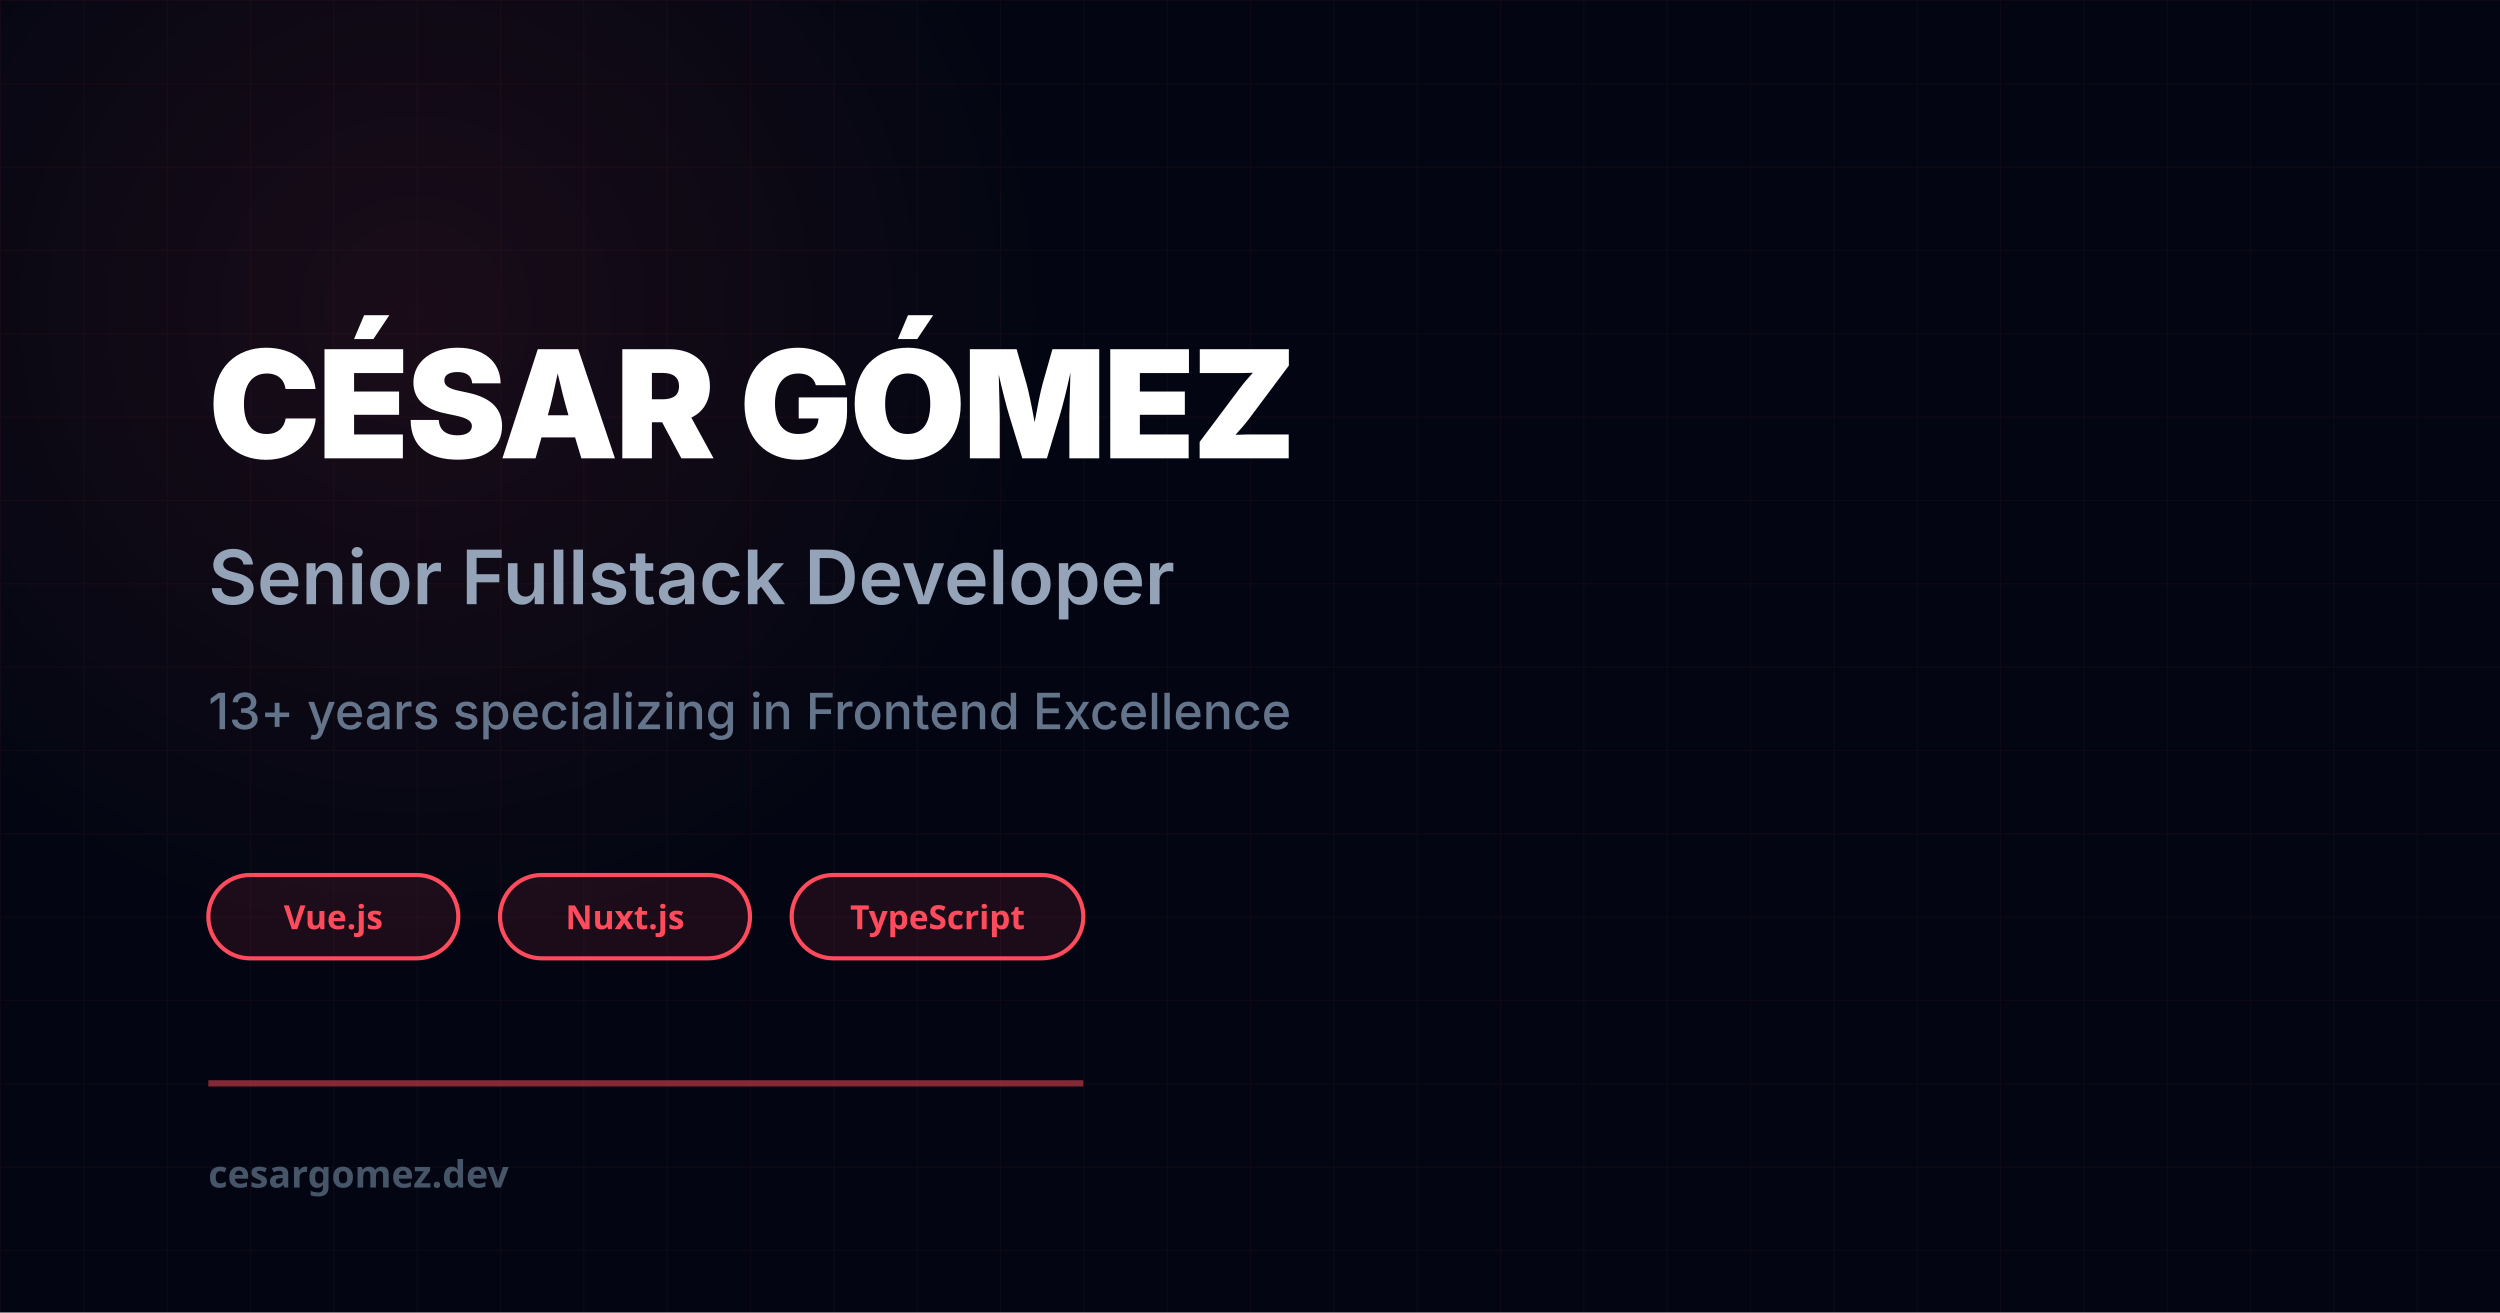
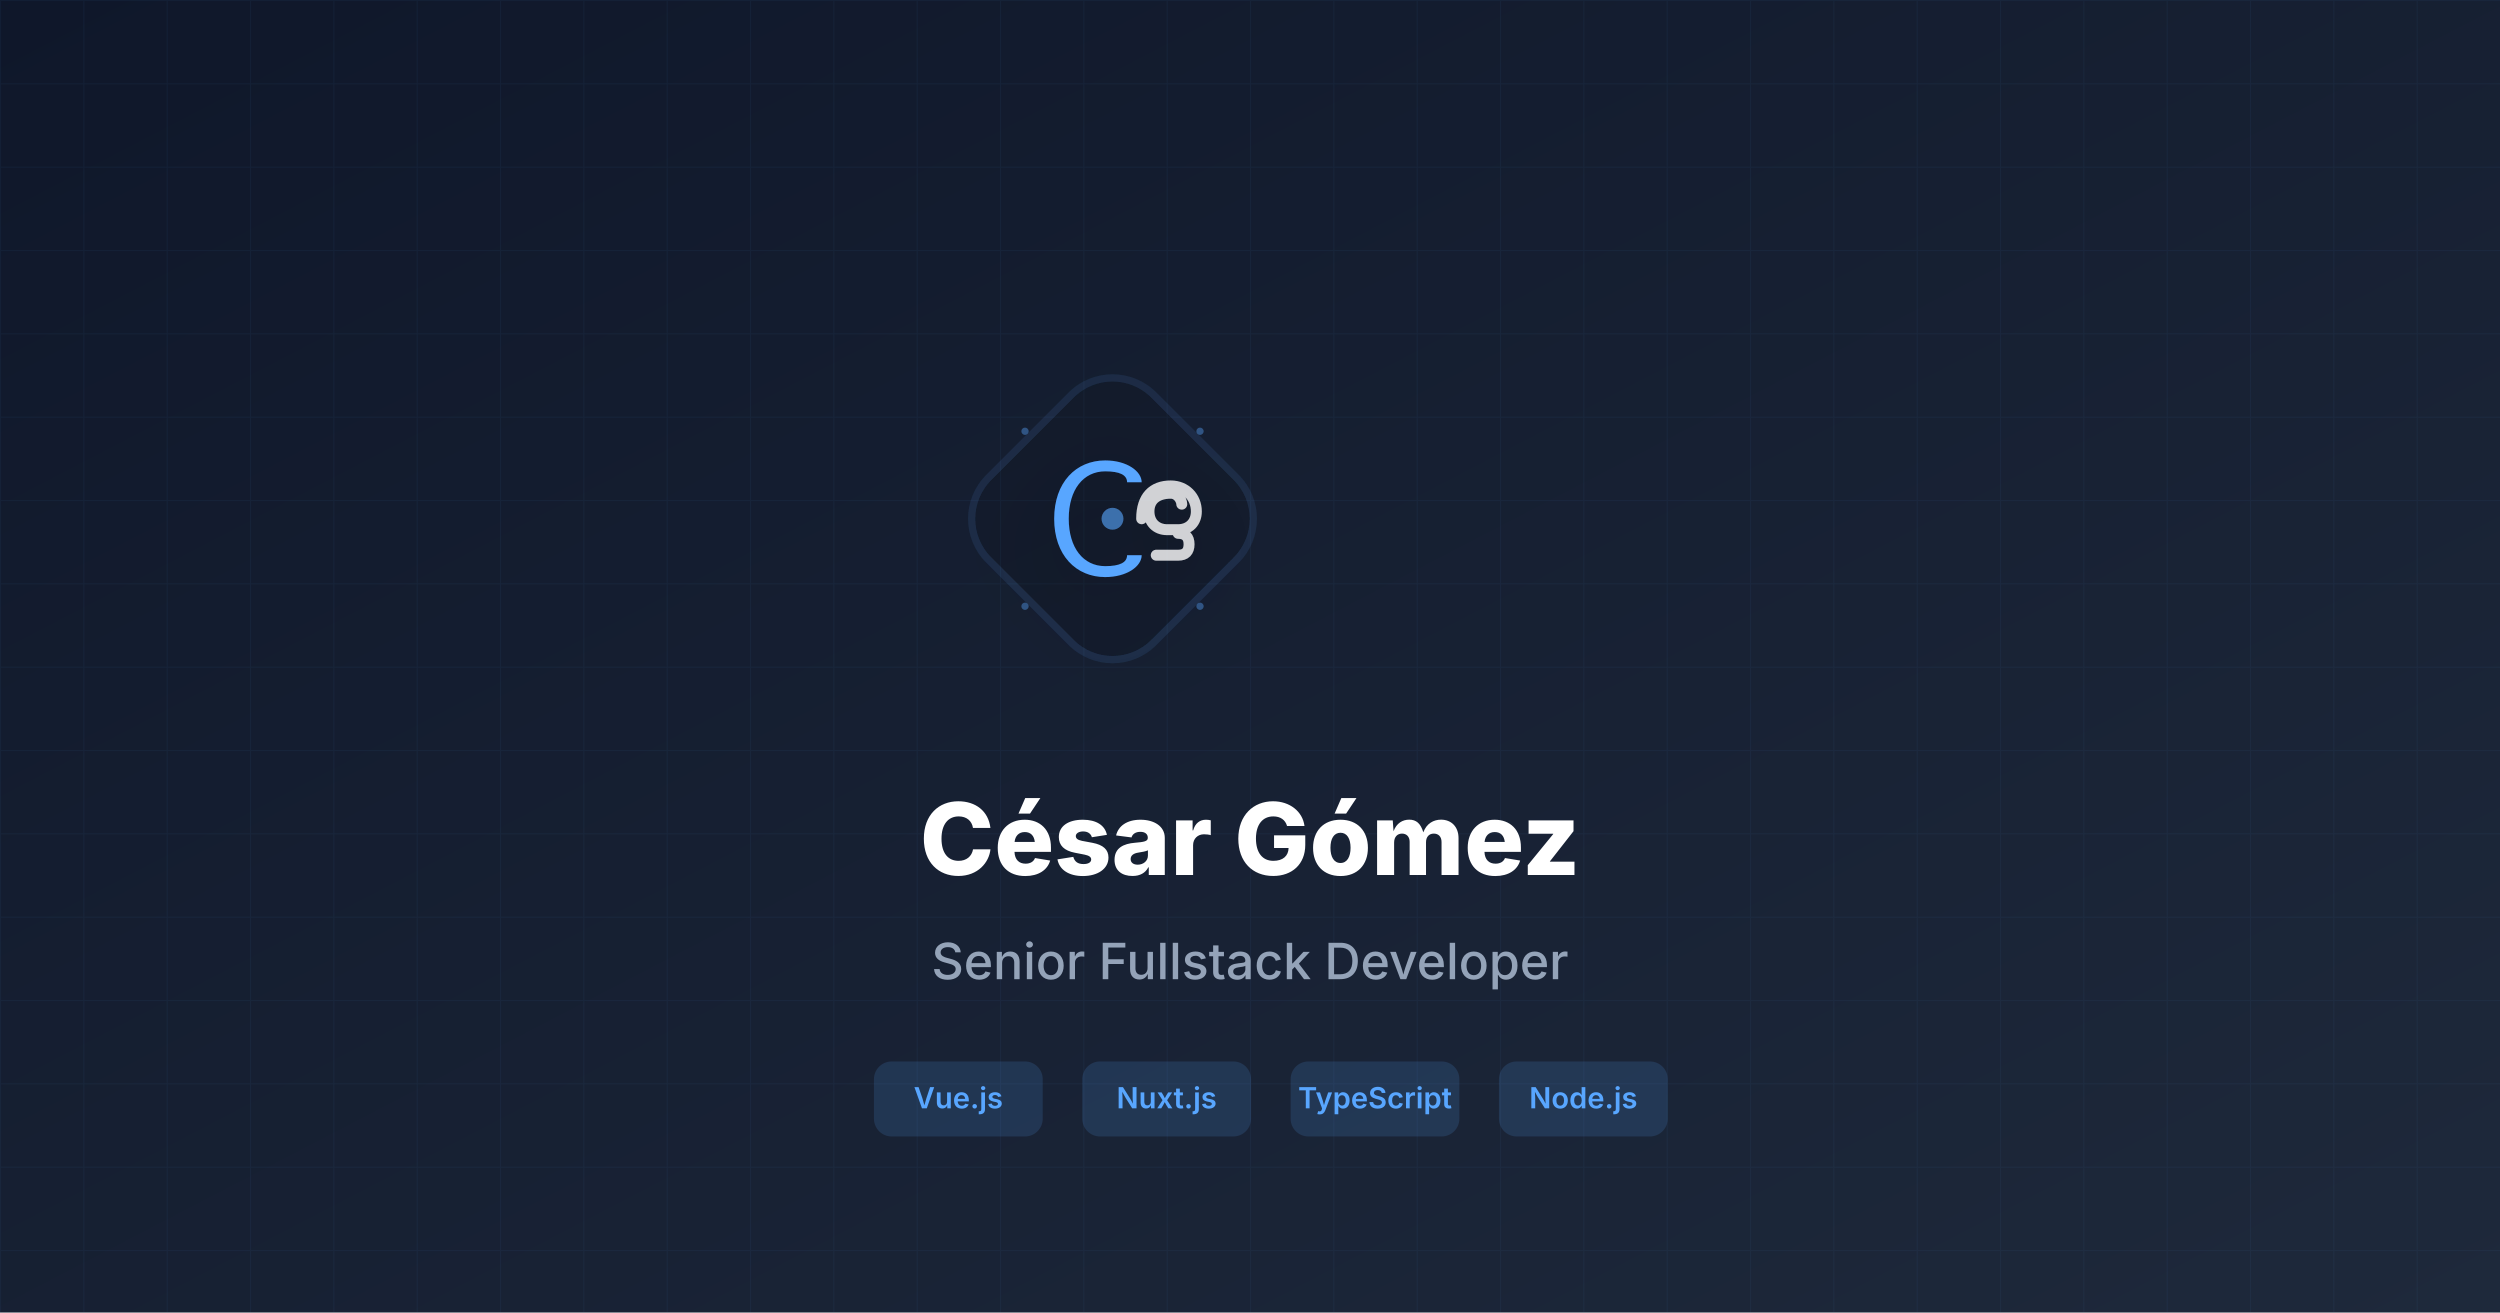
<svg xmlns="http://www.w3.org/2000/svg" width="1200" height="630" viewBox="0 0 1200 630" fill="none">
-   <rect width="1200" height="630" fill="#030612" />
  <defs>
+     <linearGradient id="bgGradient" x1="0%" y1="0%" x2="100%" y2="100%">
+       <stop offset="0%" style="stop-color:#0f172a;stop-opacity:1" />
+       <stop offset="100%" style="stop-color:#1e293b;stop-opacity:1" />
+     </linearGradient>
+     <filter id="subtle-shadow">
+       <feDropShadow dx="0" dy="4" stdDeviation="4" flood-color="#000000" flood-opacity="0.2" />
+     </filter>
+   </defs>
+   <rect width="1200" height="630" fill="url(#bgGradient)" />
+   <g opacity="0.05">
    <pattern id="grid" width="40" height="40" patternUnits="userSpaceOnUse">
-       <path d="M 40 0 L 0 0 0 40" fill="none" stroke="rgba(255, 75, 92, 0.05)" stroke-width="1" />
+       <path d="M 40 0 L 0 0 0 40" fill="none" stroke="#58a6ff" stroke-width="1" />
    </pattern>
-   </defs>
-   <rect width="1200" height="630" fill="url(#grid)" />
-   <circle cx="200" cy="150" r="300" fill="url(#glow)" opacity="0.3" />
-   <defs>
-     <radialGradient id="glow">
-       <stop offset="0%" stop-color="#ff4b5c" stop-opacity="0.3" />
-       <stop offset="100%" stop-color="#ff4b5c" stop-opacity="0" />
-     </radialGradient>
-   </defs>
-   <text x="100" y="220" font-family="system-ui, -apple-system, sans-serif" font-size="72" font-weight="900" fill="white" letter-spacing="-0.02em">
-     CÉSAR GÓMEZ
+     <rect width="1200" height="630" fill="url(#grid)" />
+   </g>
+   <g transform="translate(450, 165) scale(3.5)">
+     <g filter="url(#subtle-shadow)">
+       <rect x="8" y="8" width="32" height="32" rx="8" fill="currentColor" stroke="#58a6ff" stroke-width="1" opacity="0.1" transform="rotate(45 24 24)" />
+       <path d="M 16 24                 C 16 19, 19 16, 23 16                C 26 16, 28 17.5, 28 19                L 26 19                C 26 18, 25 17.5, 23 17.5                C 20 17.5, 18 20, 18 24                C 18 28, 20 30.5, 23 30.5                C 25 30.5, 26 30, 26 29                L 28 29                C 28 30.5, 26 32, 23 32                C 19 32, 16 29, 16 24 Z" fill="#58a6ff" />
+       <path d="M 28 24                C 28 21, 29.5 19.5, 32 19.5                C 34 19.5, 35.5 21, 35.5 23                C 35.5 24.5, 34.5 25.5, 33 25.5                L 31.5 25.5                M 31.5 25.5                C 30 25.5, 29 24.5, 29 23                C 29 21.5, 30 20.5, 32 20.5                C 33 20.5, 33.5 21.5, 33.5 22                M 30 29                L 33 29                C 34 29, 34.5 28.5, 34.5 27.5                C 34.5 26.5, 34 26, 33 26" fill="none" stroke="#ffffff" stroke-width="1.5" stroke-linecap="round" stroke-linejoin="round" opacity="0.8" />
+       <circle cx="24" cy="24" r="1.5" fill="#58a6ff" opacity="0.6" />
+     </g>
+     <g opacity="0.4">
+       <circle cx="12" cy="12" r="0.5" fill="#58a6ff" />
+       <circle cx="36" cy="12" r="0.5" fill="#58a6ff" />
+       <circle cx="12" cy="36" r="0.5" fill="#58a6ff" />
+       <circle cx="36" cy="36" r="0.5" fill="#58a6ff" />
+     </g>
+   </g>
+   <text x="600" y="420" font-family="system-ui, -apple-system, sans-serif" font-size="48" font-weight="800" text-anchor="middle" fill="#ffffff">
+     César Gómez
  </text>
-   <text x="100" y="290" font-family="system-ui, -apple-system, sans-serif" font-size="36" font-weight="600" fill="#94a3b8">
+   <text x="600" y="470" font-family="system-ui, -apple-system, sans-serif" font-size="24" font-weight="500" text-anchor="middle" fill="#94a3b8">
    Senior Fullstack Developer
  </text>
-   <text x="100" y="350" font-family="system-ui, -apple-system, sans-serif" font-size="24" font-weight="500" fill="#64748b">
-     13+ years specializing in Frontend Excellence
-   </text>
-   <g transform="translate(100, 420)">
-     <rect width="120" height="40" rx="20" fill="rgba(255, 75, 92, 0.1)" stroke="#ff4b5c" stroke-width="2" />
-     <text x="60" y="26" font-family="system-ui" font-size="16" font-weight="700" fill="#ff4b5c" text-anchor="middle">
-       Vue.js
-     </text>
+   <g transform="translate(600, 530)">
+     <rect x="-180" y="-20" width="80" height="35" rx="8" fill="#58a6ff" opacity="0.15" stroke="#58a6ff" stroke-width="1" />
+     <text x="-140" y="2" font-family="system-ui, -apple-system, sans-serif" font-size="14" font-weight="600" text-anchor="middle" fill="#58a6ff">Vue.js</text>
+     <rect x="-80" y="-20" width="80" height="35" rx="8" fill="#58a6ff" opacity="0.15" stroke="#58a6ff" stroke-width="1" />
+     <text x="-40" y="2" font-family="system-ui, -apple-system, sans-serif" font-size="14" font-weight="600" text-anchor="middle" fill="#58a6ff">Nuxt.js</text>
+     <rect x="20" y="-20" width="80" height="35" rx="8" fill="#58a6ff" opacity="0.15" stroke="#58a6ff" stroke-width="1" />
+     <text x="60" y="2" font-family="system-ui, -apple-system, sans-serif" font-size="14" font-weight="600" text-anchor="middle" fill="#58a6ff">TypeScript</text>
+     <rect x="120" y="-20" width="80" height="35" rx="8" fill="#58a6ff" opacity="0.15" stroke="#58a6ff" stroke-width="1" />
+     <text x="160" y="2" font-family="system-ui, -apple-system, sans-serif" font-size="14" font-weight="600" text-anchor="middle" fill="#58a6ff">Node.js</text>
  </g>
-   <g transform="translate(240, 420)">
-     <rect width="120" height="40" rx="20" fill="rgba(255, 75, 92, 0.1)" stroke="#ff4b5c" stroke-width="2" />
-     <text x="60" y="26" font-family="system-ui" font-size="16" font-weight="700" fill="#ff4b5c" text-anchor="middle">
-       Nuxt.js
-     </text>
-   </g>
-   <g transform="translate(380, 420)">
-     <rect width="140" height="40" rx="20" fill="rgba(255, 75, 92, 0.1)" stroke="#ff4b5c" stroke-width="2" />
-     <text x="70" y="26" font-family="system-ui" font-size="16" font-weight="700" fill="#ff4b5c" text-anchor="middle">
-       TypeScript
-     </text>
-   </g>
-   <line x1="100" y1="520" x2="520" y2="520" stroke="#ff4b5c" stroke-width="3" opacity="0.5" />
-   <text x="100" y="570" font-family="system-ui" font-size="18" font-weight="600" fill="#475569">
-     cesargomez.dev
-   </text>
</svg>
